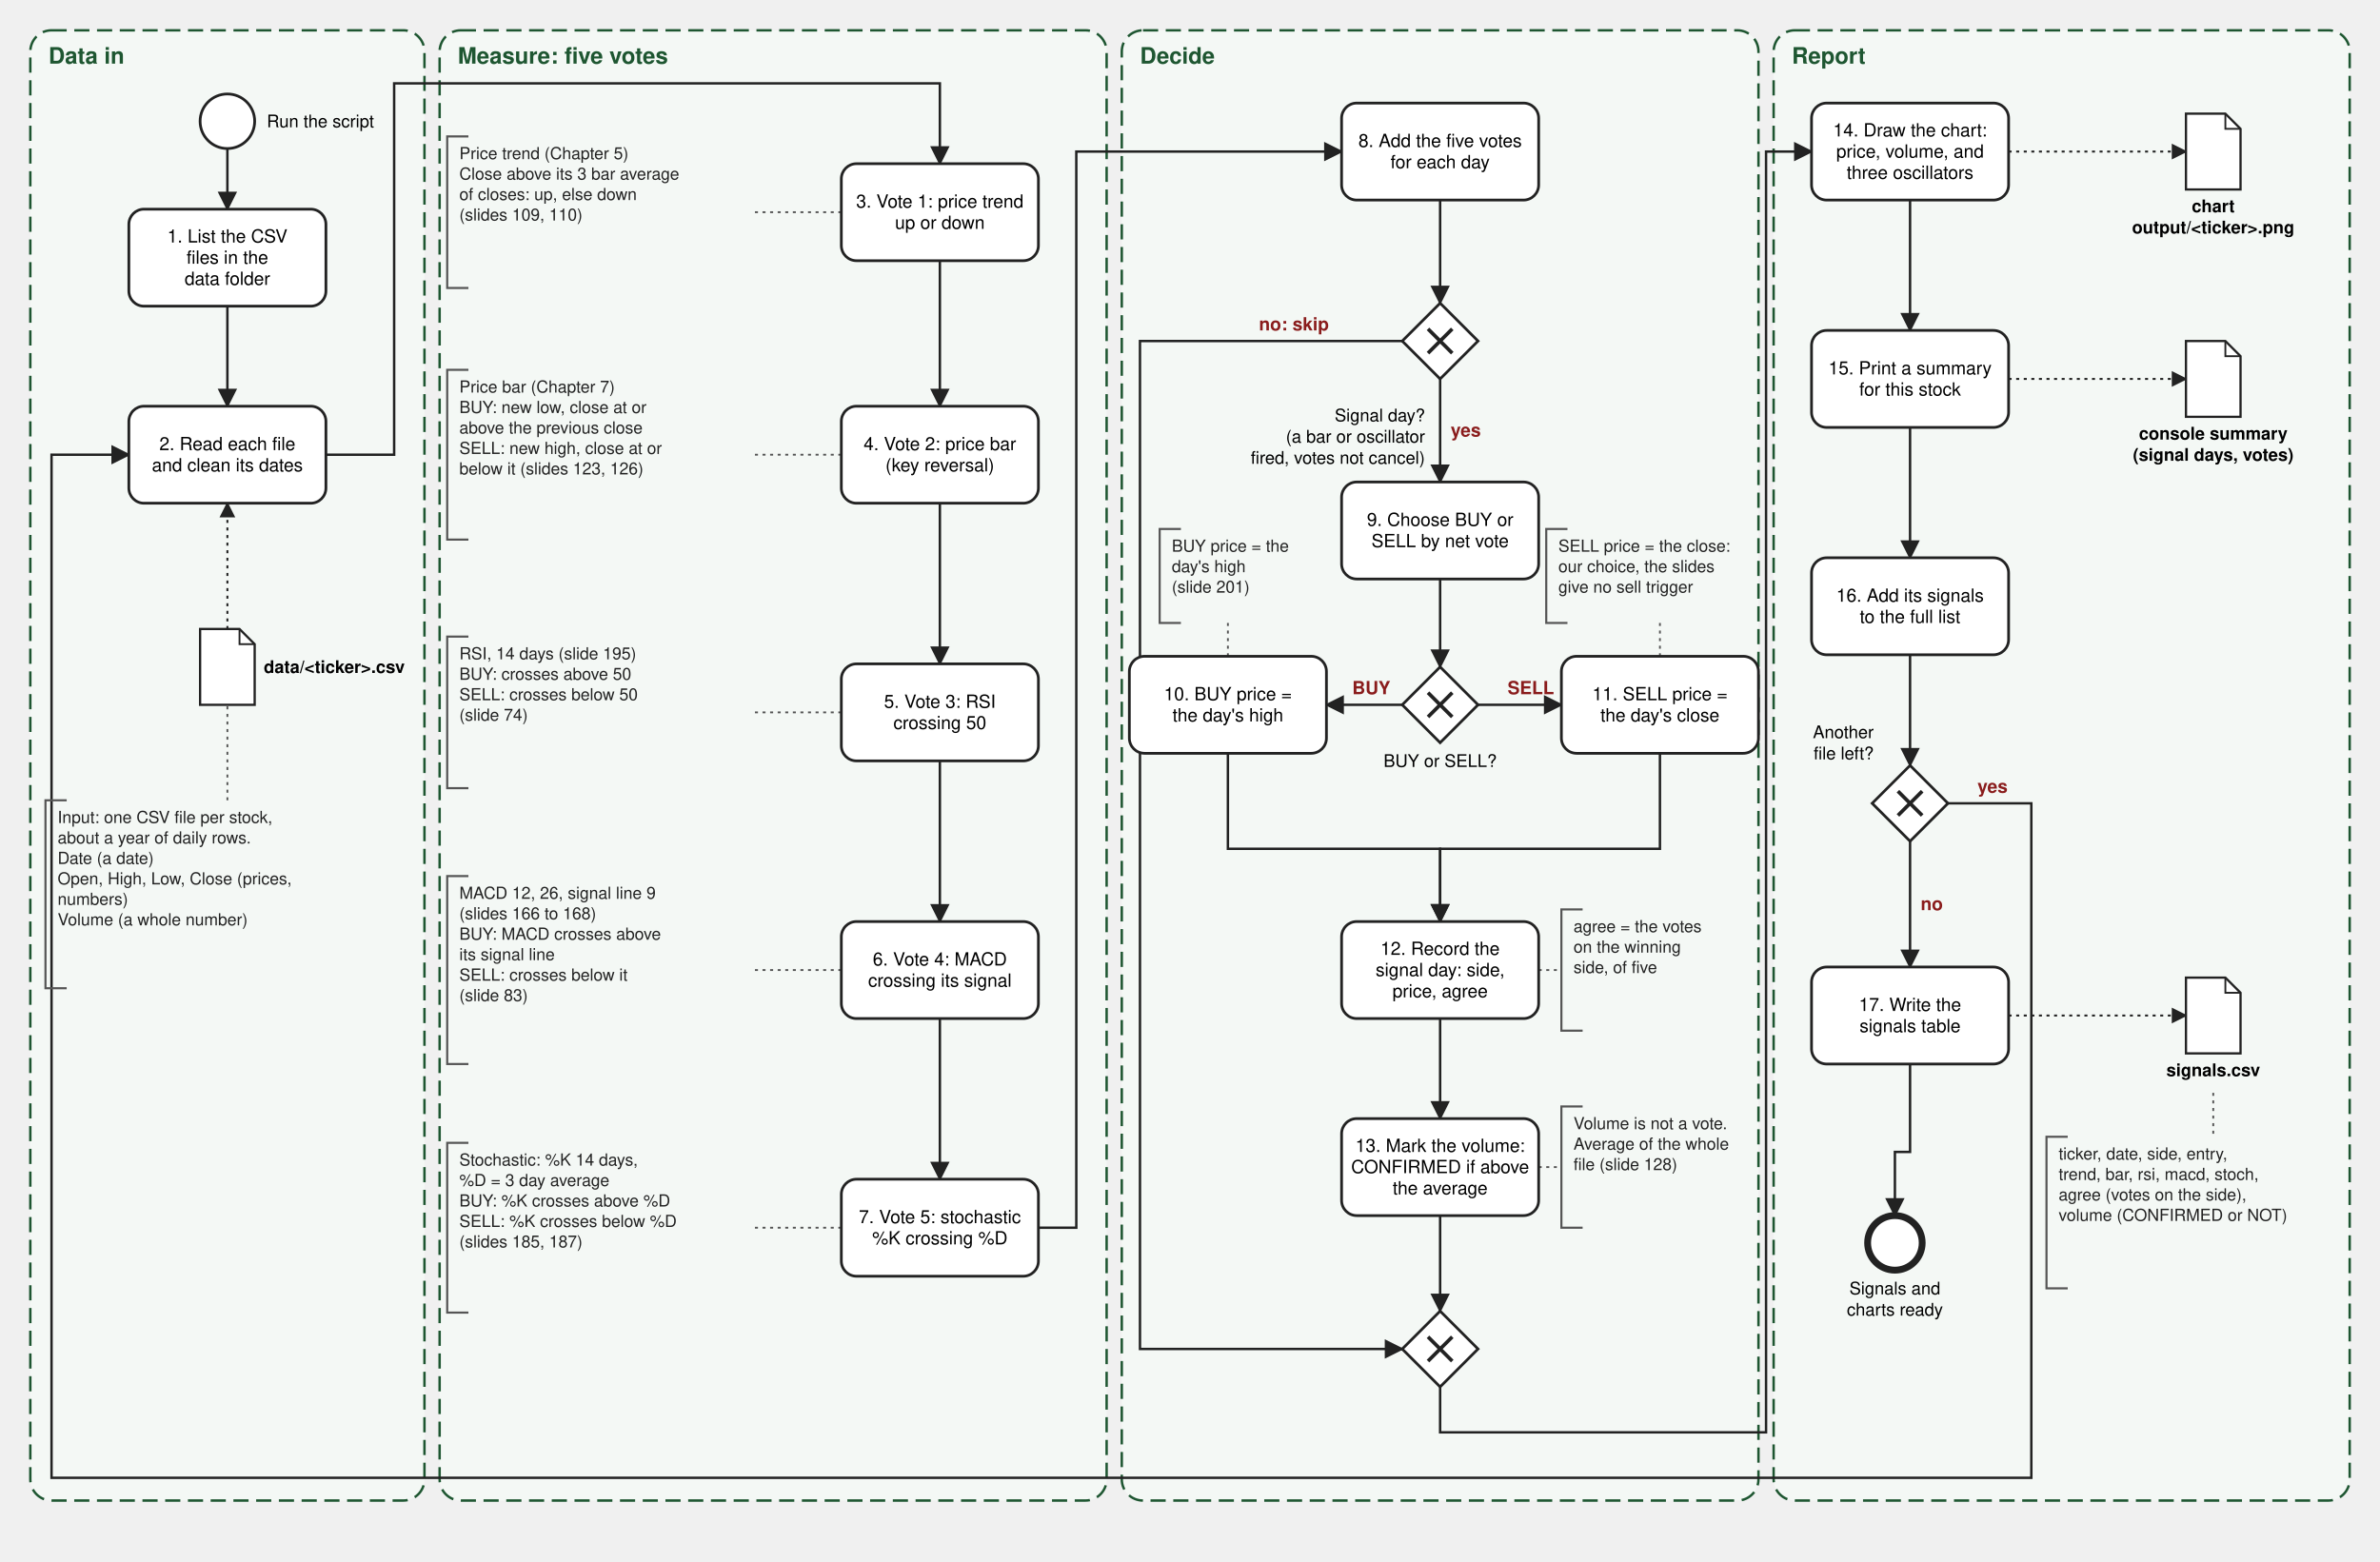
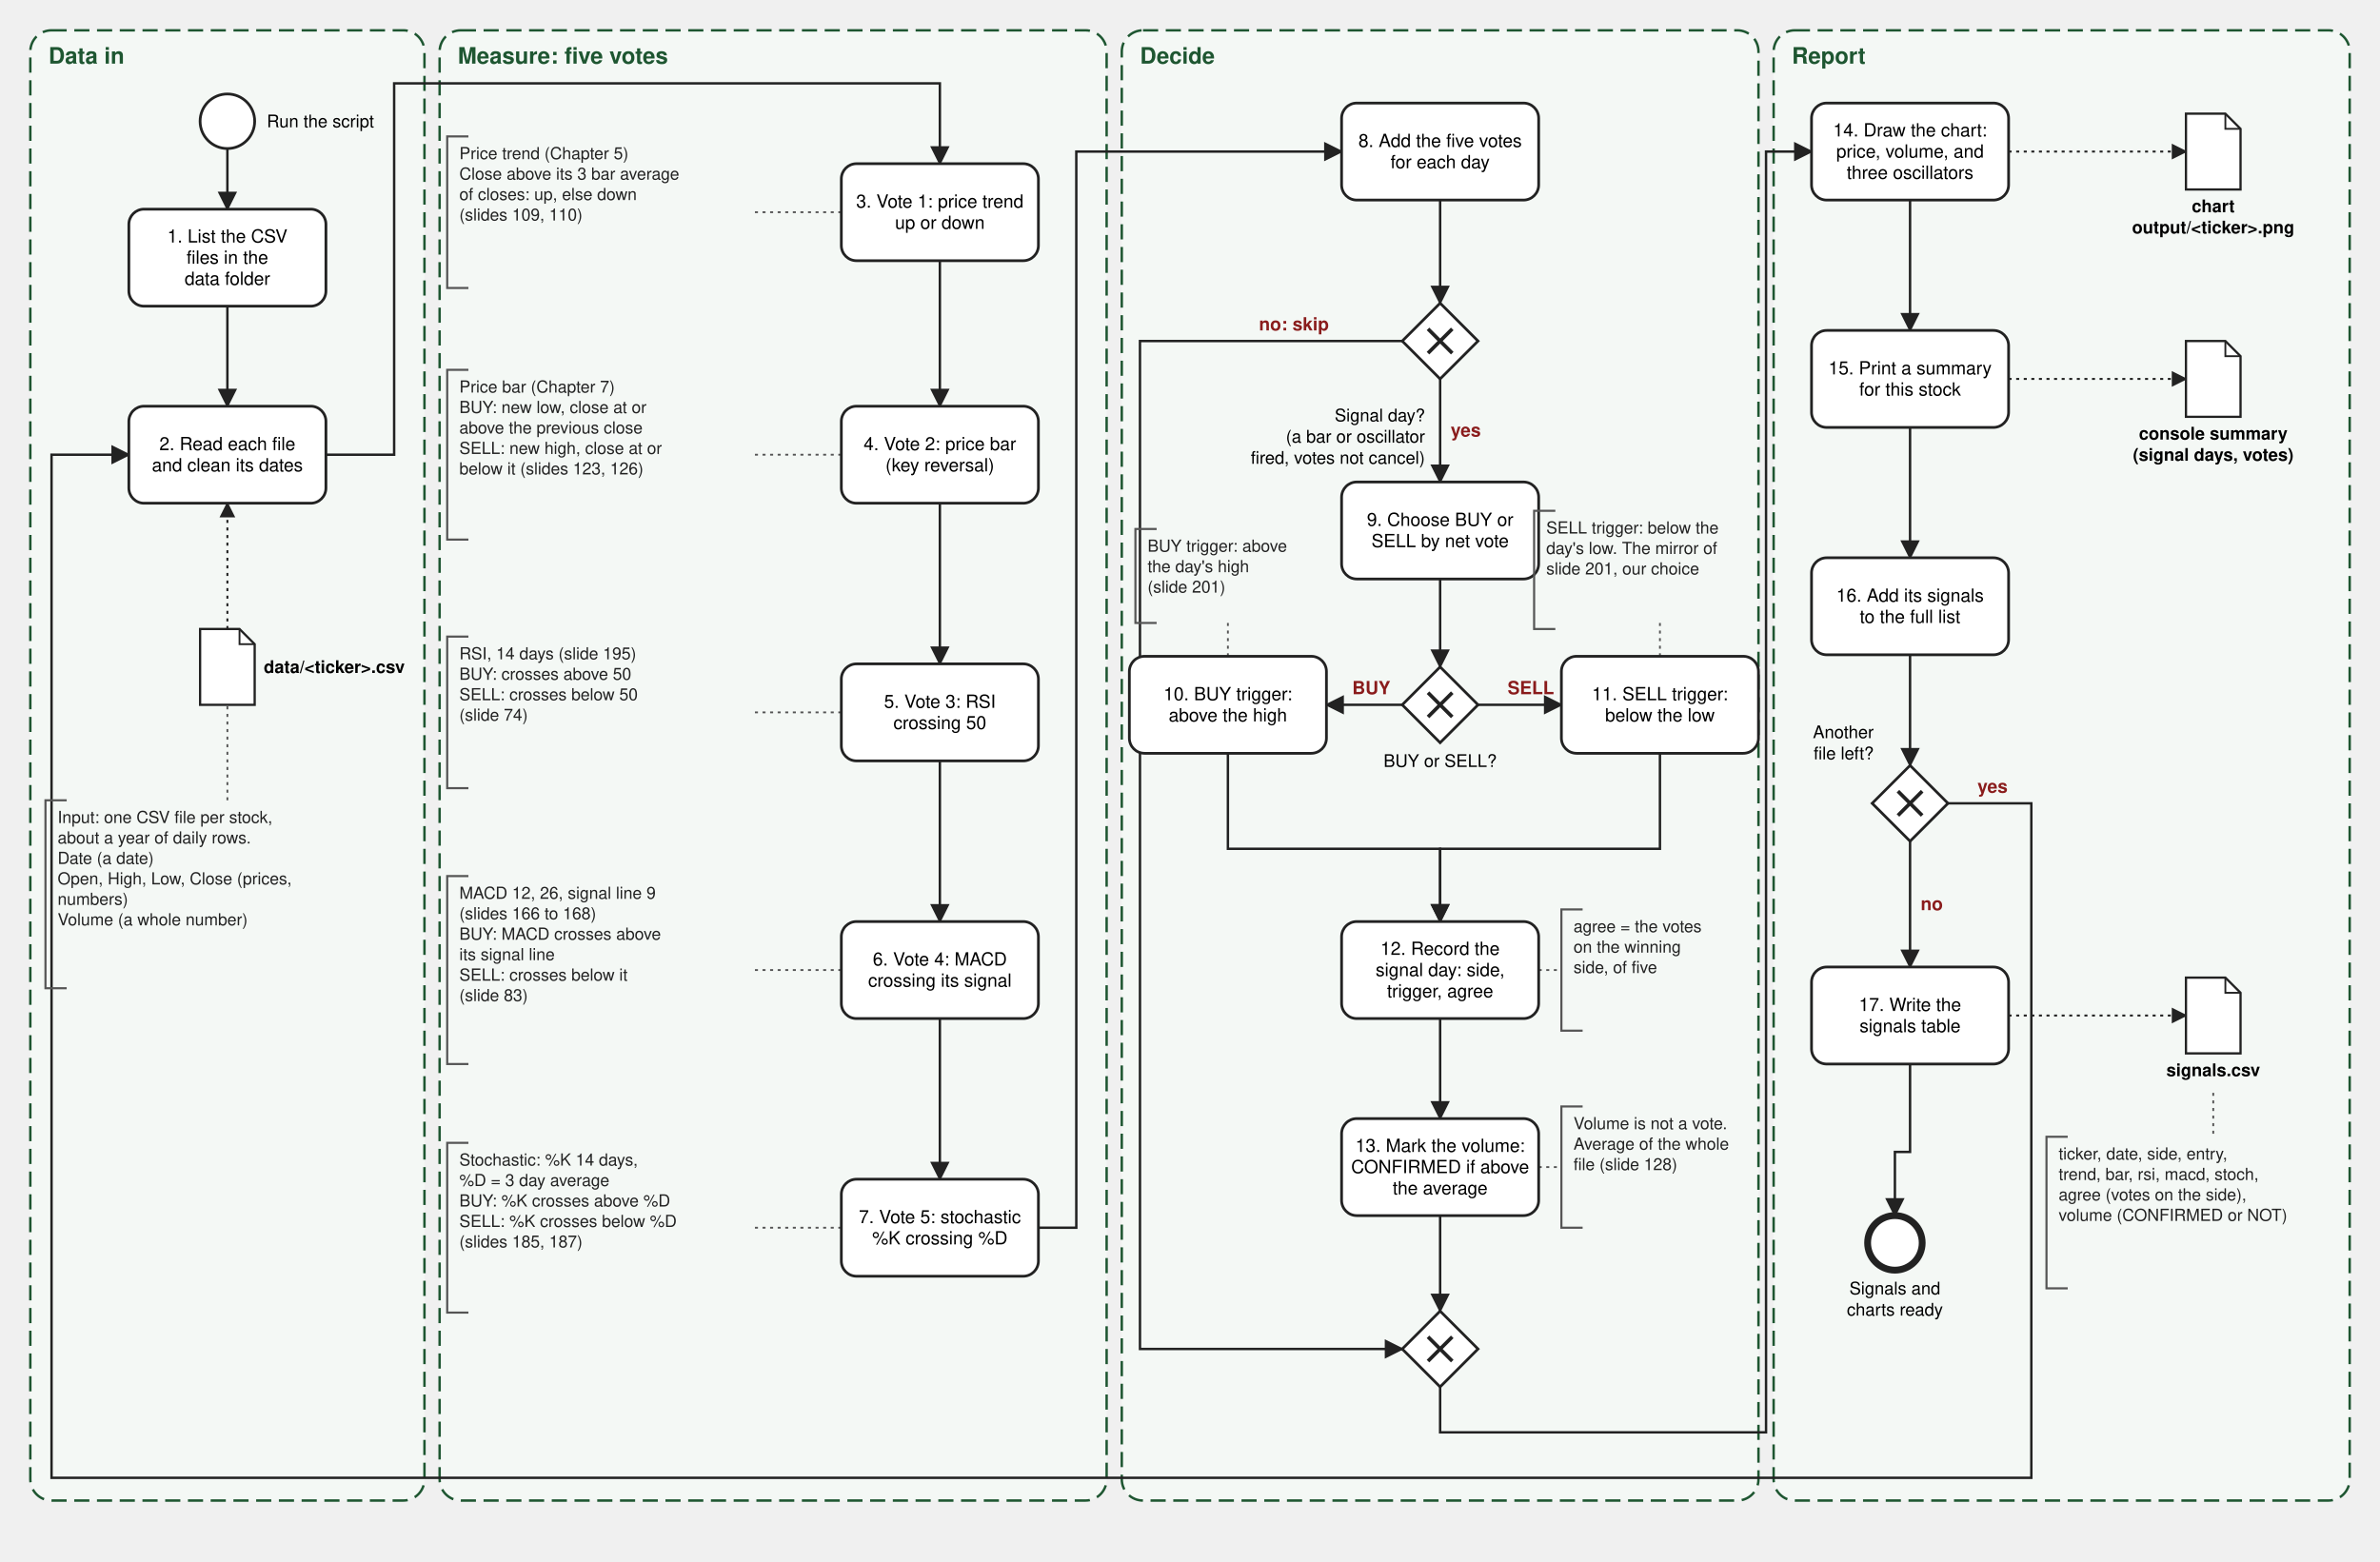
<svg xmlns="http://www.w3.org/2000/svg" viewBox="-10 0 1570 1030" width="1570" height="1030" font-family="Helvetica, Arial, sans-serif" font-size="12">
  <defs>
    <marker id="ar" viewBox="0 0 10 10" refX="9" refY="5" markerWidth="8" markerHeight="8" orient="auto">
      <path d="M0,0 L10,5 L0,10 z" fill="#222" />
    </marker>
  </defs>
  <rect x="10" y="20" width="260" height="970" rx="14" fill="#f4f8f5" stroke="#1E5631" stroke-width="1.6" stroke-dasharray="10 5" />
  <text x="22" y="42" font-size="15" font-weight="bold" fill="#1E5631">Data in</text>
  <rect x="280" y="20" width="440" height="970" rx="14" fill="#f4f8f5" stroke="#1E5631" stroke-width="1.6" stroke-dasharray="10 5" />
  <text x="292" y="42" font-size="15" font-weight="bold" fill="#1E5631">Measure: five votes</text>
  <rect x="730" y="20" width="420" height="970" rx="14" fill="#f4f8f5" stroke="#1E5631" stroke-width="1.6" stroke-dasharray="10 5" />
  <text x="742" y="42" font-size="15" font-weight="bold" fill="#1E5631">Decide</text>
  <rect x="1160" y="20" width="380" height="970" rx="14" fill="#f4f8f5" stroke="#1E5631" stroke-width="1.6" stroke-dasharray="10 5" />
  <text x="1172" y="42" font-size="15" font-weight="bold" fill="#1E5631">Report</text>
  <polyline points="140,98 140,138" fill="none" stroke="#222" stroke-width="1.6" marker-end="url(#ar)" />
  <polyline points="140,202 140,268" fill="none" stroke="#222" stroke-width="1.6" marker-end="url(#ar)" />
  <polyline points="140,415 140,332" fill="none" stroke="#222" stroke-width="1.3" stroke-dasharray="2 3" marker-end="url(#ar)" />
  <polyline points="140,528 140,465" fill="none" stroke="#555" stroke-width="1.2" stroke-dasharray="2 3" />
  <polyline points="205,300 250,300 250,55 610,55 610,108" fill="none" stroke="#222" stroke-width="1.6" marker-end="url(#ar)" />
  <polyline points="545,140 485,140" fill="none" stroke="#555" stroke-width="1.2" stroke-dasharray="2 3" />
  <polyline points="610,172 610,268" fill="none" stroke="#222" stroke-width="1.6" marker-end="url(#ar)" />
  <polyline points="545,300 485,300" fill="none" stroke="#555" stroke-width="1.2" stroke-dasharray="2 3" />
  <polyline points="610,332 610,438" fill="none" stroke="#222" stroke-width="1.6" marker-end="url(#ar)" />
  <polyline points="545,470 485,470" fill="none" stroke="#555" stroke-width="1.2" stroke-dasharray="2 3" />
  <polyline points="610,502 610,608" fill="none" stroke="#222" stroke-width="1.6" marker-end="url(#ar)" />
  <polyline points="545,640 485,640" fill="none" stroke="#555" stroke-width="1.2" stroke-dasharray="2 3" />
  <polyline points="610,672 610,778" fill="none" stroke="#222" stroke-width="1.6" marker-end="url(#ar)" />
  <polyline points="545,810 485,810" fill="none" stroke="#555" stroke-width="1.2" stroke-dasharray="2 3" />
  <polyline points="675,810 700,810 700,100 875,100" fill="none" stroke="#222" stroke-width="1.6" marker-end="url(#ar)" />
  <polyline points="940,132 940,200" fill="none" stroke="#222" stroke-width="1.6" marker-end="url(#ar)" />
  <polyline points="940,250 940,318" fill="none" stroke="#222" stroke-width="1.6" marker-end="url(#ar)" />
  <text x="947" y="288" font-size="12" font-weight="bold" fill="#8a1c1c">yes</text>
  <polyline points="940,382 940,440" fill="none" stroke="#222" stroke-width="1.6" marker-end="url(#ar)" />
  <polyline points="915,465 865,465" fill="none" stroke="#222" stroke-width="1.6" marker-end="url(#ar)" />
  <text x="882" y="458" font-size="12" font-weight="bold" fill="#8a1c1c">BUY</text>
  <polyline points="965,465 1020,465" fill="none" stroke="#222" stroke-width="1.6" marker-end="url(#ar)" />
  <text x="984.5" y="458" font-size="12" font-weight="bold" fill="#8a1c1c">SELL</text>
  <polyline points="800,433 800,411" fill="none" stroke="#555" stroke-width="1.2" stroke-dasharray="2 3" />
  <polyline points="1085,433 1085,411" fill="none" stroke="#555" stroke-width="1.2" stroke-dasharray="2 3" />
  <polyline points="800,497 800,560 940,560 940,608" fill="none" stroke="#222" stroke-width="1.6" marker-end="url(#ar)" />
  <polyline points="1085,497 1085,560 940,560 940,608" fill="none" stroke="#222" stroke-width="1.6" marker-end="url(#ar)" />
  <polyline points="1005,640 1020,640" fill="none" stroke="#555" stroke-width="1.2" stroke-dasharray="2 3" />
  <polyline points="940,672 940,738" fill="none" stroke="#222" stroke-width="1.6" marker-end="url(#ar)" />
  <polyline points="1005,770 1020,770" fill="none" stroke="#555" stroke-width="1.2" stroke-dasharray="2 3" />
  <polyline points="940,802 940,865" fill="none" stroke="#222" stroke-width="1.6" marker-end="url(#ar)" />
  <polyline points="915,225 742,225 742,890 915,890" fill="none" stroke="#222" stroke-width="1.6" marker-end="url(#ar)" />
  <text x="820.5" y="218" font-size="12" font-weight="bold" fill="#8a1c1c">no: skip</text>
  <polyline points="940,915 940,945 1155,945 1155,100 1185,100" fill="none" stroke="#222" stroke-width="1.6" marker-end="url(#ar)" />
  <polyline points="1250,132 1250,218" fill="none" stroke="#222" stroke-width="1.6" marker-end="url(#ar)" />
  <polyline points="1250,282 1250,368" fill="none" stroke="#222" stroke-width="1.6" marker-end="url(#ar)" />
  <polyline points="1250,432 1250,505" fill="none" stroke="#222" stroke-width="1.6" marker-end="url(#ar)" />
  <polyline points="1315,100 1432,100" fill="none" stroke="#222" stroke-width="1.3" stroke-dasharray="2 3" marker-end="url(#ar)" />
  <polyline points="1315,250 1432,250" fill="none" stroke="#222" stroke-width="1.3" stroke-dasharray="2 3" marker-end="url(#ar)" />
  <polyline points="1250,555 1250,638" fill="none" stroke="#222" stroke-width="1.6" marker-end="url(#ar)" />
  <text x="1257" y="600.5" font-size="12" font-weight="bold" fill="#8a1c1c">no</text>
  <polyline points="1315,670 1432,670" fill="none" stroke="#222" stroke-width="1.3" stroke-dasharray="2 3" marker-end="url(#ar)" />
  <polyline points="1450,721 1450,750" fill="none" stroke="#555" stroke-width="1.2" stroke-dasharray="2 3" />
  <polyline points="1250,702 1250,760 1240,760 1240,802" fill="none" stroke="#222" stroke-width="1.6" marker-end="url(#ar)" />
  <polyline points="1275,530 1330,530 1330,975 24,975 24,300 75,300" fill="none" stroke="#222" stroke-width="1.6" marker-end="url(#ar)" />
  <text x="1294.5" y="523" font-size="12" font-weight="bold" fill="#8a1c1c">yes</text>
  <circle cx="140" cy="80" r="18" fill="#fff" stroke="#222" stroke-width="1.8" />
  <text x="166" y="84" text-anchor="start" font-size="11.5">Run the script</text>
  <rect x="75" y="138" width="130" height="64" rx="10" fill="#fff" stroke="#222" stroke-width="1.8" />
  <text x="140" y="160" text-anchor="middle" font-size="12">1. List the CSV</text>
  <text x="140" y="174" text-anchor="middle" font-size="12">files in the</text>
  <text x="140" y="188" text-anchor="middle" font-size="12">data folder</text>
  <rect x="75" y="268" width="130" height="64" rx="10" fill="#fff" stroke="#222" stroke-width="1.8" />
  <text x="140" y="297" text-anchor="middle" font-size="12">2. Read each file</text>
  <text x="140" y="311" text-anchor="middle" font-size="12">and clean its dates</text>
  <path d="M122,415 L148,415 L158,425 L158,465 L122,465 Z" fill="#fff" stroke="#222" stroke-width="1.5" />
  <path d="M148,415 L148,425 L158,425" fill="none" stroke="#222" stroke-width="1.2" />
  <text x="164" y="444" text-anchor="start" font-size="11.5" font-weight="bold">data/&lt;ticker&gt;.csv</text>
  <path d="M34,528 L20,528 L20,652 L34,652" fill="none" stroke="#555" stroke-width="1.4" />
  <text x="28" y="543" font-size="11" fill="#222">Input: one CSV file per stock,</text>
  <text x="28" y="556.5" font-size="11" fill="#222">about a year of daily rows.</text>
  <text x="28" y="570" font-size="11" fill="#222">Date (a date)</text>
  <text x="28" y="583.5" font-size="11" fill="#222">Open, High, Low, Close (prices,</text>
  <text x="28" y="597" font-size="11" fill="#222">numbers)</text>
  <text x="28" y="610.5" font-size="11" fill="#222">Volume (a whole number)</text>
  <path d="M299,90 L285,90 L285,190 L299,190" fill="none" stroke="#555" stroke-width="1.4" />
  <text x="293" y="105" font-size="11" fill="#222">Price trend (Chapter 5)</text>
  <text x="293" y="118.5" font-size="11" fill="#222">Close above its 3 bar average</text>
  <text x="293" y="132" font-size="11" fill="#222">of closes: up, else down</text>
  <text x="293" y="145.5" font-size="11" fill="#222">(slides 109, 110)</text>
  <rect x="545" y="108" width="130" height="64" rx="10" fill="#fff" stroke="#222" stroke-width="1.8" />
  <text x="610" y="137" text-anchor="middle" font-size="12">3. Vote 1: price trend</text>
  <text x="610" y="151" text-anchor="middle" font-size="12">up or down</text>
  <path d="M299,244 L285,244 L285,356 L299,356" fill="none" stroke="#555" stroke-width="1.4" />
  <text x="293" y="259" font-size="11" fill="#222">Price bar (Chapter 7)</text>
  <text x="293" y="272.5" font-size="11" fill="#222">BUY: new low, close at or</text>
  <text x="293" y="286" font-size="11" fill="#222">above the previous close</text>
  <text x="293" y="299.5" font-size="11" fill="#222">SELL: new high, close at or</text>
  <text x="293" y="313" font-size="11" fill="#222">below it (slides 123, 126)</text>
  <rect x="545" y="268" width="130" height="64" rx="10" fill="#fff" stroke="#222" stroke-width="1.8" />
  <text x="610" y="297" text-anchor="middle" font-size="12">4. Vote 2: price bar</text>
  <text x="610" y="311" text-anchor="middle" font-size="12">(key reversal)</text>
  <path d="M299,420 L285,420 L285,520 L299,520" fill="none" stroke="#555" stroke-width="1.4" />
  <text x="293" y="435" font-size="11" fill="#222">RSI, 14 days (slide 195)</text>
  <text x="293" y="448.5" font-size="11" fill="#222">BUY: crosses above 50</text>
  <text x="293" y="462" font-size="11" fill="#222">SELL: crosses below 50</text>
  <text x="293" y="475.5" font-size="11" fill="#222">(slide 74)</text>
  <rect x="545" y="438" width="130" height="64" rx="10" fill="#fff" stroke="#222" stroke-width="1.8" />
  <text x="610" y="467" text-anchor="middle" font-size="12">5. Vote 3: RSI</text>
  <text x="610" y="481" text-anchor="middle" font-size="12">crossing 50</text>
  <path d="M299,578 L285,578 L285,702 L299,702" fill="none" stroke="#555" stroke-width="1.4" />
  <text x="293" y="593" font-size="11" fill="#222">MACD 12, 26, signal line 9</text>
  <text x="293" y="606.5" font-size="11" fill="#222">(slides 166 to 168)</text>
  <text x="293" y="620" font-size="11" fill="#222">BUY: MACD crosses above</text>
  <text x="293" y="633.5" font-size="11" fill="#222">its signal line</text>
  <text x="293" y="647" font-size="11" fill="#222">SELL: crosses below it</text>
  <text x="293" y="660.5" font-size="11" fill="#222">(slide 83)</text>
  <rect x="545" y="608" width="130" height="64" rx="10" fill="#fff" stroke="#222" stroke-width="1.8" />
  <text x="610" y="637" text-anchor="middle" font-size="12">6. Vote 4: MACD</text>
  <text x="610" y="651" text-anchor="middle" font-size="12">crossing its signal</text>
  <path d="M299,754 L285,754 L285,866 L299,866" fill="none" stroke="#555" stroke-width="1.4" />
  <text x="293" y="769" font-size="11" fill="#222">Stochastic: %K 14 days,</text>
  <text x="293" y="782.5" font-size="11" fill="#222">%D = 3 day average</text>
  <text x="293" y="796" font-size="11" fill="#222">BUY: %K crosses above %D</text>
  <text x="293" y="809.5" font-size="11" fill="#222">SELL: %K crosses below %D</text>
  <text x="293" y="823" font-size="11" fill="#222">(slides 185, 187)</text>
  <rect x="545" y="778" width="130" height="64" rx="10" fill="#fff" stroke="#222" stroke-width="1.8" />
  <text x="610" y="807" text-anchor="middle" font-size="12">7. Vote 5: stochastic</text>
  <text x="610" y="821" text-anchor="middle" font-size="12">%K crossing %D</text>
  <rect x="875" y="68" width="130" height="64" rx="10" fill="#fff" stroke="#222" stroke-width="1.8" />
  <text x="940" y="97" text-anchor="middle" font-size="12">8. Add the five votes</text>
  <text x="940" y="111" text-anchor="middle" font-size="12">for each day</text>
  <polygon points="940,200 965,225 940,250 915,225" fill="#fff" stroke="#222" stroke-width="1.8" />
  <path d="M932,217 L948,233 M948,217 L932,233" stroke="#222" stroke-width="2.4" />
  <text x="930" y="278" text-anchor="end" font-size="11.5">Signal day?</text>
  <text x="930" y="292" text-anchor="end" font-size="11.5">(a bar or oscillator</text>
  <text x="930" y="306" text-anchor="end" font-size="11.5">fired, votes not cancel)</text>
  <rect x="875" y="318" width="130" height="64" rx="10" fill="#fff" stroke="#222" stroke-width="1.8" />
  <text x="940" y="347" text-anchor="middle" font-size="12">9. Choose BUY or</text>
  <text x="940" y="361" text-anchor="middle" font-size="12">SELL by net vote</text>
  <polygon points="940,440 965,465 940,490 915,465" fill="#fff" stroke="#222" stroke-width="1.8" />
  <path d="M932,457 L948,473 M948,457 L932,473" stroke="#222" stroke-width="2.4" />
  <text x="940" y="506" text-anchor="middle" font-size="11.5">BUY or SELL?</text>
-   <path d="M769,349 L755,349 L755,411 L769,411" fill="none" stroke="#555" stroke-width="1.4" />
-   <text x="763" y="364" font-size="11" fill="#222">BUY price = the</text>
-   <text x="763" y="377.5" font-size="11" fill="#222">day's high</text>
-   <text x="763" y="391" font-size="11" fill="#222">(slide 201)</text>
-   <path d="M1024,349 L1010,349 L1010,411 L1024,411" fill="none" stroke="#555" stroke-width="1.4" />
-   <text x="1018" y="364" font-size="11" fill="#222">SELL price = the close:</text>
-   <text x="1018" y="377.5" font-size="11" fill="#222">our choice, the slides</text>
-   <text x="1018" y="391" font-size="11" fill="#222">give no sell trigger</text>
+   <path d="M753,349 L739,349 L739,411 L753,411" fill="none" stroke="#555" stroke-width="1.4" />
+   <text x="747" y="364" font-size="11" fill="#222">BUY trigger: above</text>
+   <text x="747" y="377.5" font-size="11" fill="#222">the day's high</text>
+   <text x="747" y="391" font-size="11" fill="#222">(slide 201)</text>
+   <path d="M1016,337 L1002,337 L1002,415 L1016,415" fill="none" stroke="#555" stroke-width="1.4" />
+   <text x="1010" y="352" font-size="11" fill="#222">SELL trigger: below the</text>
+   <text x="1010" y="365.5" font-size="11" fill="#222">day's low. The mirror of</text>
+   <text x="1010" y="379" font-size="11" fill="#222">slide 201, our choice</text>
  <rect x="735" y="433" width="130" height="64" rx="10" fill="#fff" stroke="#222" stroke-width="1.8" />
-   <text x="800" y="462" text-anchor="middle" font-size="12">10. BUY price =</text>
-   <text x="800" y="476" text-anchor="middle" font-size="12">the day's high</text>
+   <text x="800" y="462" text-anchor="middle" font-size="12">10. BUY trigger:</text>
+   <text x="800" y="476" text-anchor="middle" font-size="12">above the high</text>
  <rect x="1020" y="433" width="130" height="64" rx="10" fill="#fff" stroke="#222" stroke-width="1.8" />
-   <text x="1085" y="462" text-anchor="middle" font-size="12">11. SELL price =</text>
-   <text x="1085" y="476" text-anchor="middle" font-size="12">the day's close</text>
+   <text x="1085" y="462" text-anchor="middle" font-size="12">11. SELL trigger:</text>
+   <text x="1085" y="476" text-anchor="middle" font-size="12">below the low</text>
  <rect x="875" y="608" width="130" height="64" rx="10" fill="#fff" stroke="#222" stroke-width="1.8" />
  <text x="940" y="630" text-anchor="middle" font-size="12">12. Record the</text>
  <text x="940" y="644" text-anchor="middle" font-size="12">signal day: side,</text>
-   <text x="940" y="658" text-anchor="middle" font-size="12">price, agree</text>
+   <text x="940" y="658" text-anchor="middle" font-size="12">trigger, agree</text>
  <path d="M1034,600 L1020,600 L1020,680 L1034,680" fill="none" stroke="#555" stroke-width="1.4" />
  <text x="1028" y="615" font-size="11" fill="#222">agree = the votes</text>
  <text x="1028" y="628.5" font-size="11" fill="#222">on the winning</text>
  <text x="1028" y="642" font-size="11" fill="#222">side, of five</text>
  <rect x="875" y="738" width="130" height="64" rx="10" fill="#fff" stroke="#222" stroke-width="1.8" />
  <text x="940" y="760" text-anchor="middle" font-size="12">13. Mark the volume:</text>
  <text x="940" y="774" text-anchor="middle" font-size="12">CONFIRMED if above</text>
  <text x="940" y="788" text-anchor="middle" font-size="12">the average</text>
  <path d="M1034,730 L1020,730 L1020,810 L1034,810" fill="none" stroke="#555" stroke-width="1.4" />
  <text x="1028" y="745" font-size="11" fill="#222">Volume is not a vote.</text>
  <text x="1028" y="758.5" font-size="11" fill="#222">Average of the whole</text>
  <text x="1028" y="772" font-size="11" fill="#222">file (slide 128)</text>
  <polygon points="940,865 965,890 940,915 915,890" fill="#fff" stroke="#222" stroke-width="1.8" />
  <path d="M932,882 L948,898 M948,882 L932,898" stroke="#222" stroke-width="2.4" />
  <text x="972" y="894" text-anchor="start" font-size="11.5" />
  <rect x="1185" y="68" width="130" height="64" rx="10" fill="#fff" stroke="#222" stroke-width="1.8" />
  <text x="1250" y="90" text-anchor="middle" font-size="12">14. Draw the chart:</text>
  <text x="1250" y="104" text-anchor="middle" font-size="12">price, volume, and</text>
  <text x="1250" y="118" text-anchor="middle" font-size="12">three oscillators</text>
  <path d="M1432,75 L1458,75 L1468,85 L1468,125 L1432,125 Z" fill="#fff" stroke="#222" stroke-width="1.5" />
  <path d="M1458,75 L1458,85 L1468,85" fill="none" stroke="#222" stroke-width="1.2" />
  <text x="1450" y="140" text-anchor="middle" font-size="11.5" font-weight="bold">chart</text>
  <text x="1450" y="154" text-anchor="middle" font-size="11.5" font-weight="bold">output/&lt;ticker&gt;.png</text>
  <rect x="1185" y="218" width="130" height="64" rx="10" fill="#fff" stroke="#222" stroke-width="1.8" />
  <text x="1250" y="247" text-anchor="middle" font-size="12">15. Print a summary</text>
  <text x="1250" y="261" text-anchor="middle" font-size="12">for this stock</text>
  <path d="M1432,225 L1458,225 L1468,235 L1468,275 L1432,275 Z" fill="#fff" stroke="#222" stroke-width="1.5" />
  <path d="M1458,225 L1458,235 L1468,235" fill="none" stroke="#222" stroke-width="1.2" />
  <text x="1450" y="290" text-anchor="middle" font-size="11.5" font-weight="bold">console summary</text>
  <text x="1450" y="304" text-anchor="middle" font-size="11.5" font-weight="bold">(signal days, votes)</text>
  <rect x="1185" y="368" width="130" height="64" rx="10" fill="#fff" stroke="#222" stroke-width="1.8" />
  <text x="1250" y="397" text-anchor="middle" font-size="12">16. Add its signals</text>
  <text x="1250" y="411" text-anchor="middle" font-size="12">to the full list</text>
  <polygon points="1250,505 1275,530 1250,555 1225,530" fill="#fff" stroke="#222" stroke-width="1.8" />
  <path d="M1242,522 L1258,538 M1258,522 L1242,538" stroke="#222" stroke-width="2.4" />
  <text x="1226" y="487" text-anchor="end" font-size="11.5">Another</text>
  <text x="1226" y="501" text-anchor="end" font-size="11.5">file left?</text>
  <rect x="1185" y="638" width="130" height="64" rx="10" fill="#fff" stroke="#222" stroke-width="1.8" />
  <text x="1250" y="667" text-anchor="middle" font-size="12">17. Write the</text>
  <text x="1250" y="681" text-anchor="middle" font-size="12">signals table</text>
  <path d="M1432,645 L1458,645 L1468,655 L1468,695 L1432,695 Z" fill="#fff" stroke="#222" stroke-width="1.5" />
  <path d="M1458,645 L1458,655 L1468,655" fill="none" stroke="#222" stroke-width="1.2" />
  <text x="1450" y="710" text-anchor="middle" font-size="11.5" font-weight="bold">signals.csv</text>
  <path d="M1354,750 L1340,750 L1340,850 L1354,850" fill="none" stroke="#555" stroke-width="1.4" />
  <text x="1348" y="765" font-size="11" fill="#222">ticker, date, side, entry,</text>
  <text x="1348" y="778.5" font-size="11" fill="#222">trend, bar, rsi, macd, stoch,</text>
  <text x="1348" y="792" font-size="11" fill="#222">agree (votes on the side),</text>
  <text x="1348" y="805.5" font-size="11" fill="#222">volume (CONFIRMED or NOT)</text>
  <circle cx="1240" cy="820" r="18" fill="#fff" stroke="#222" stroke-width="4.5" />
  <text x="1240" y="854" text-anchor="middle" font-size="11.5">Signals and</text>
  <text x="1240" y="868" text-anchor="middle" font-size="11.5">charts ready</text>
</svg>
